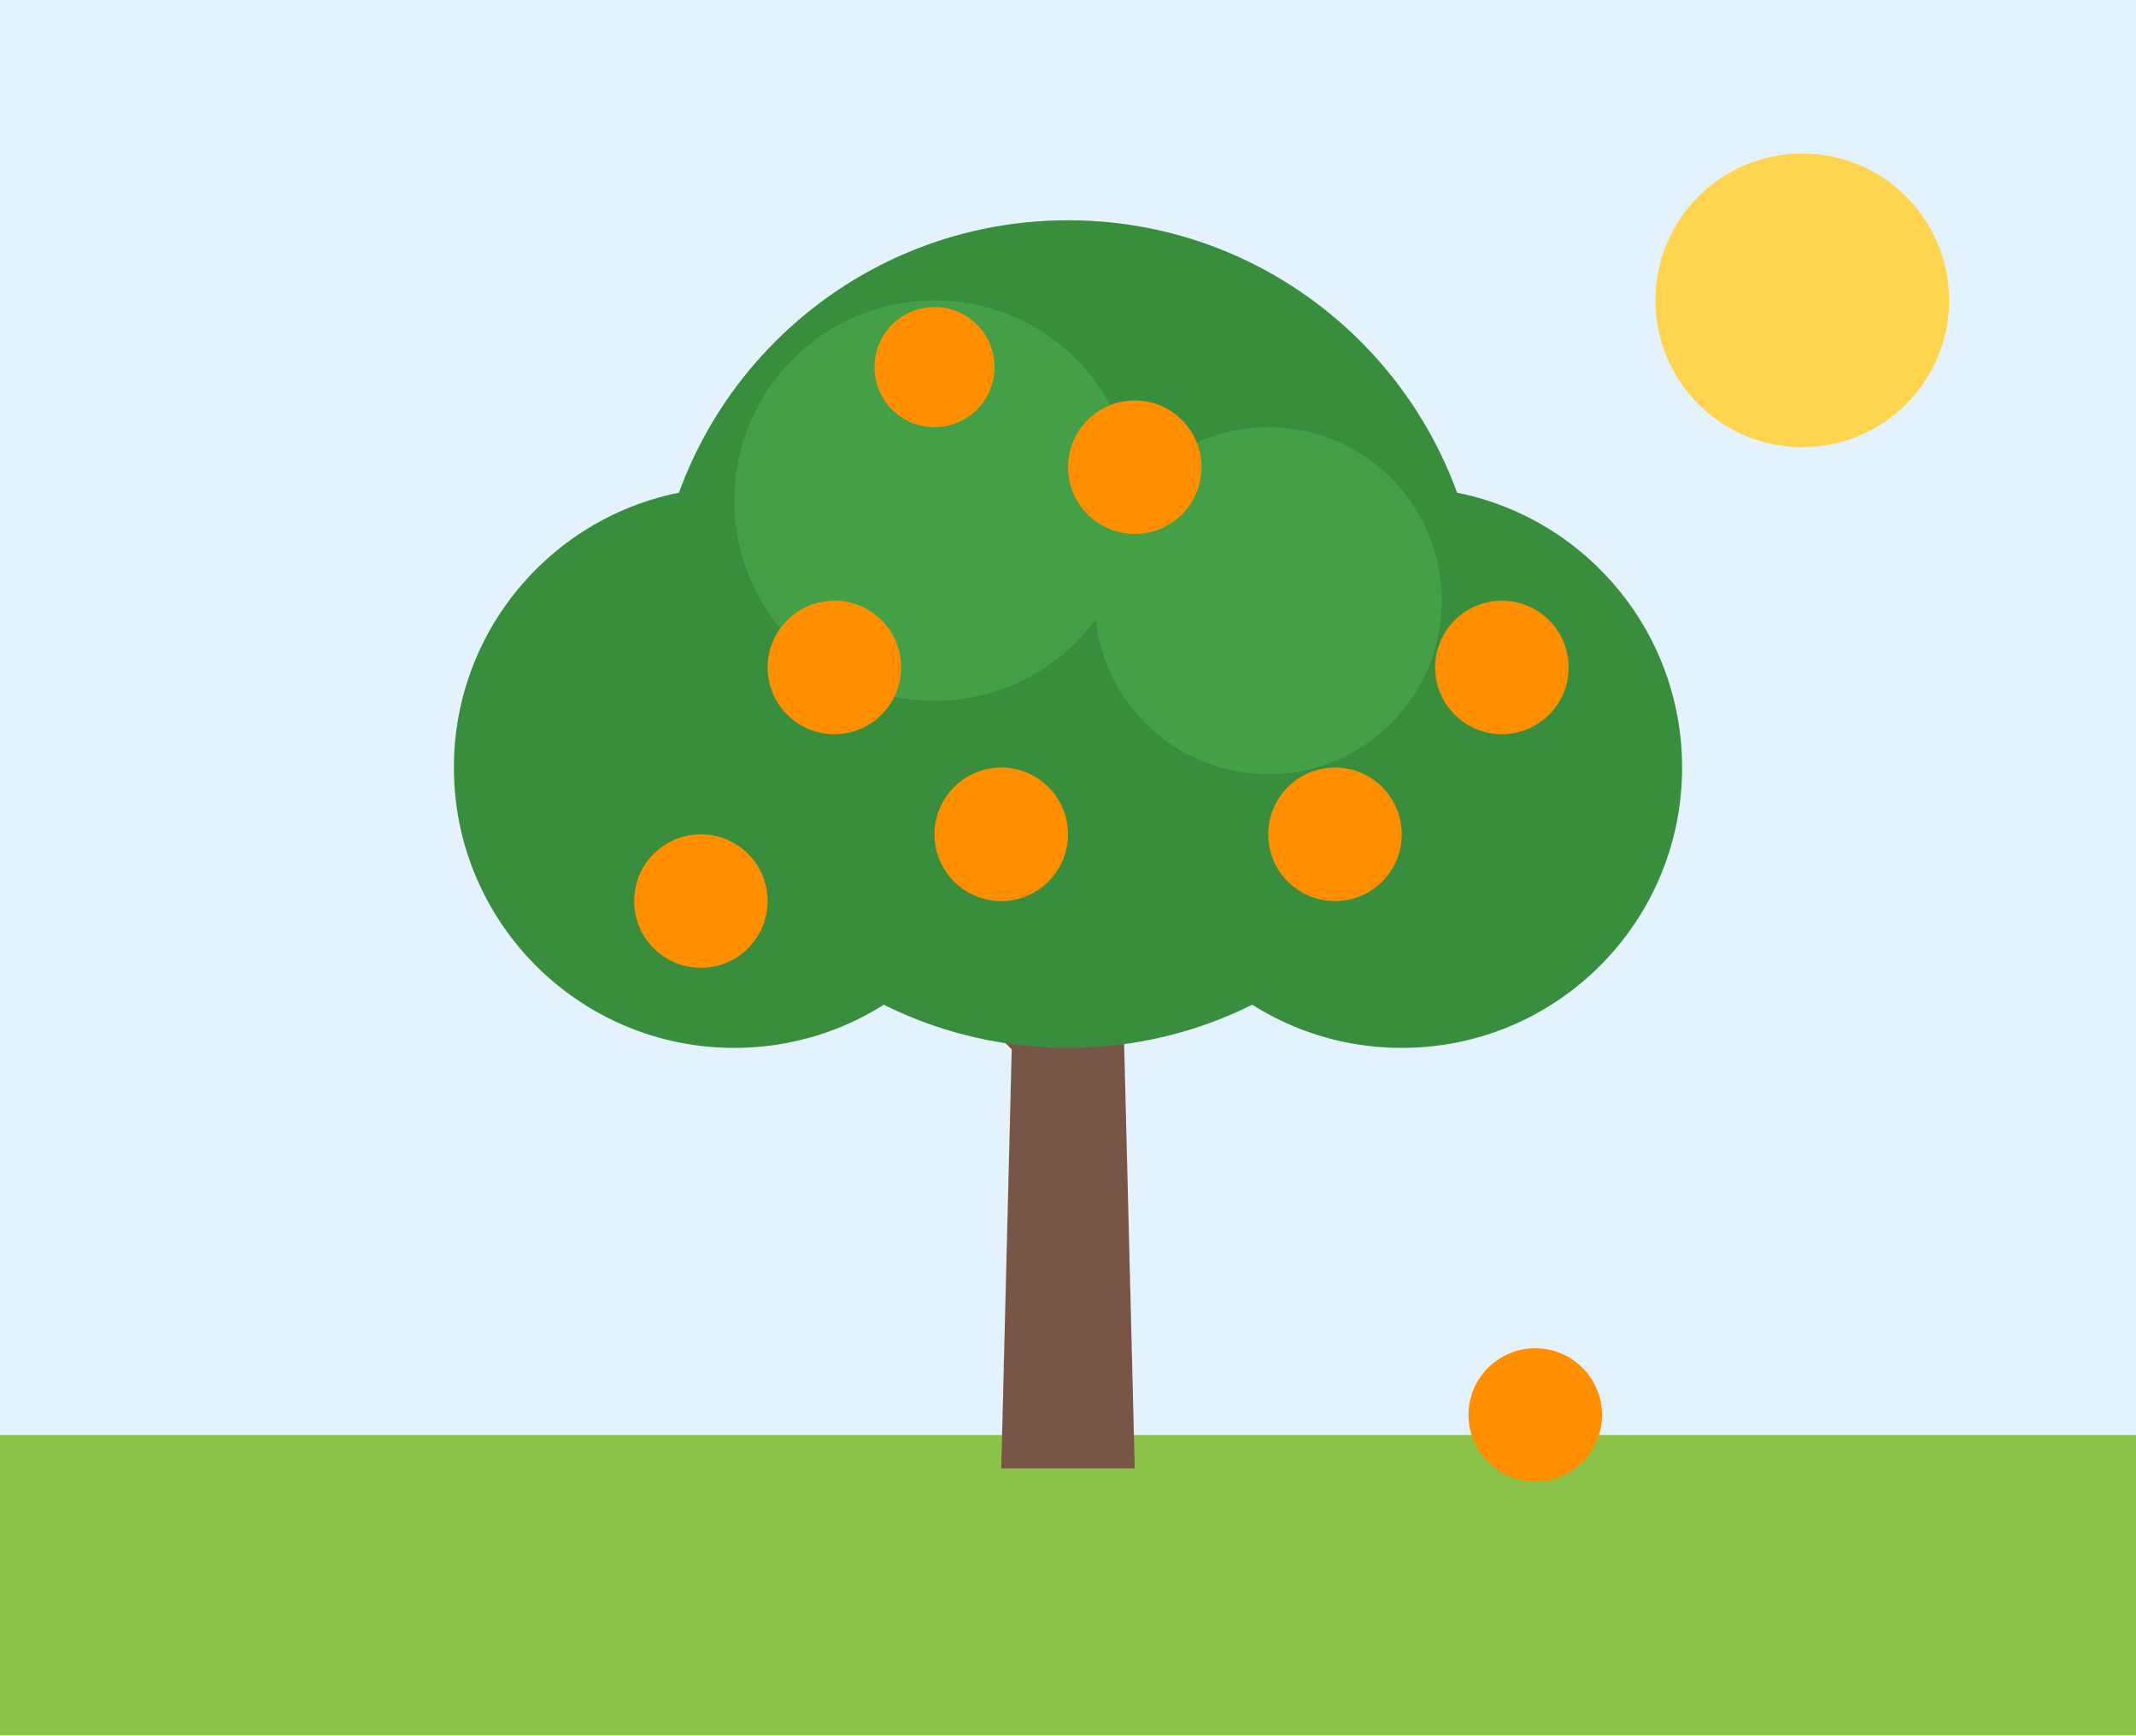
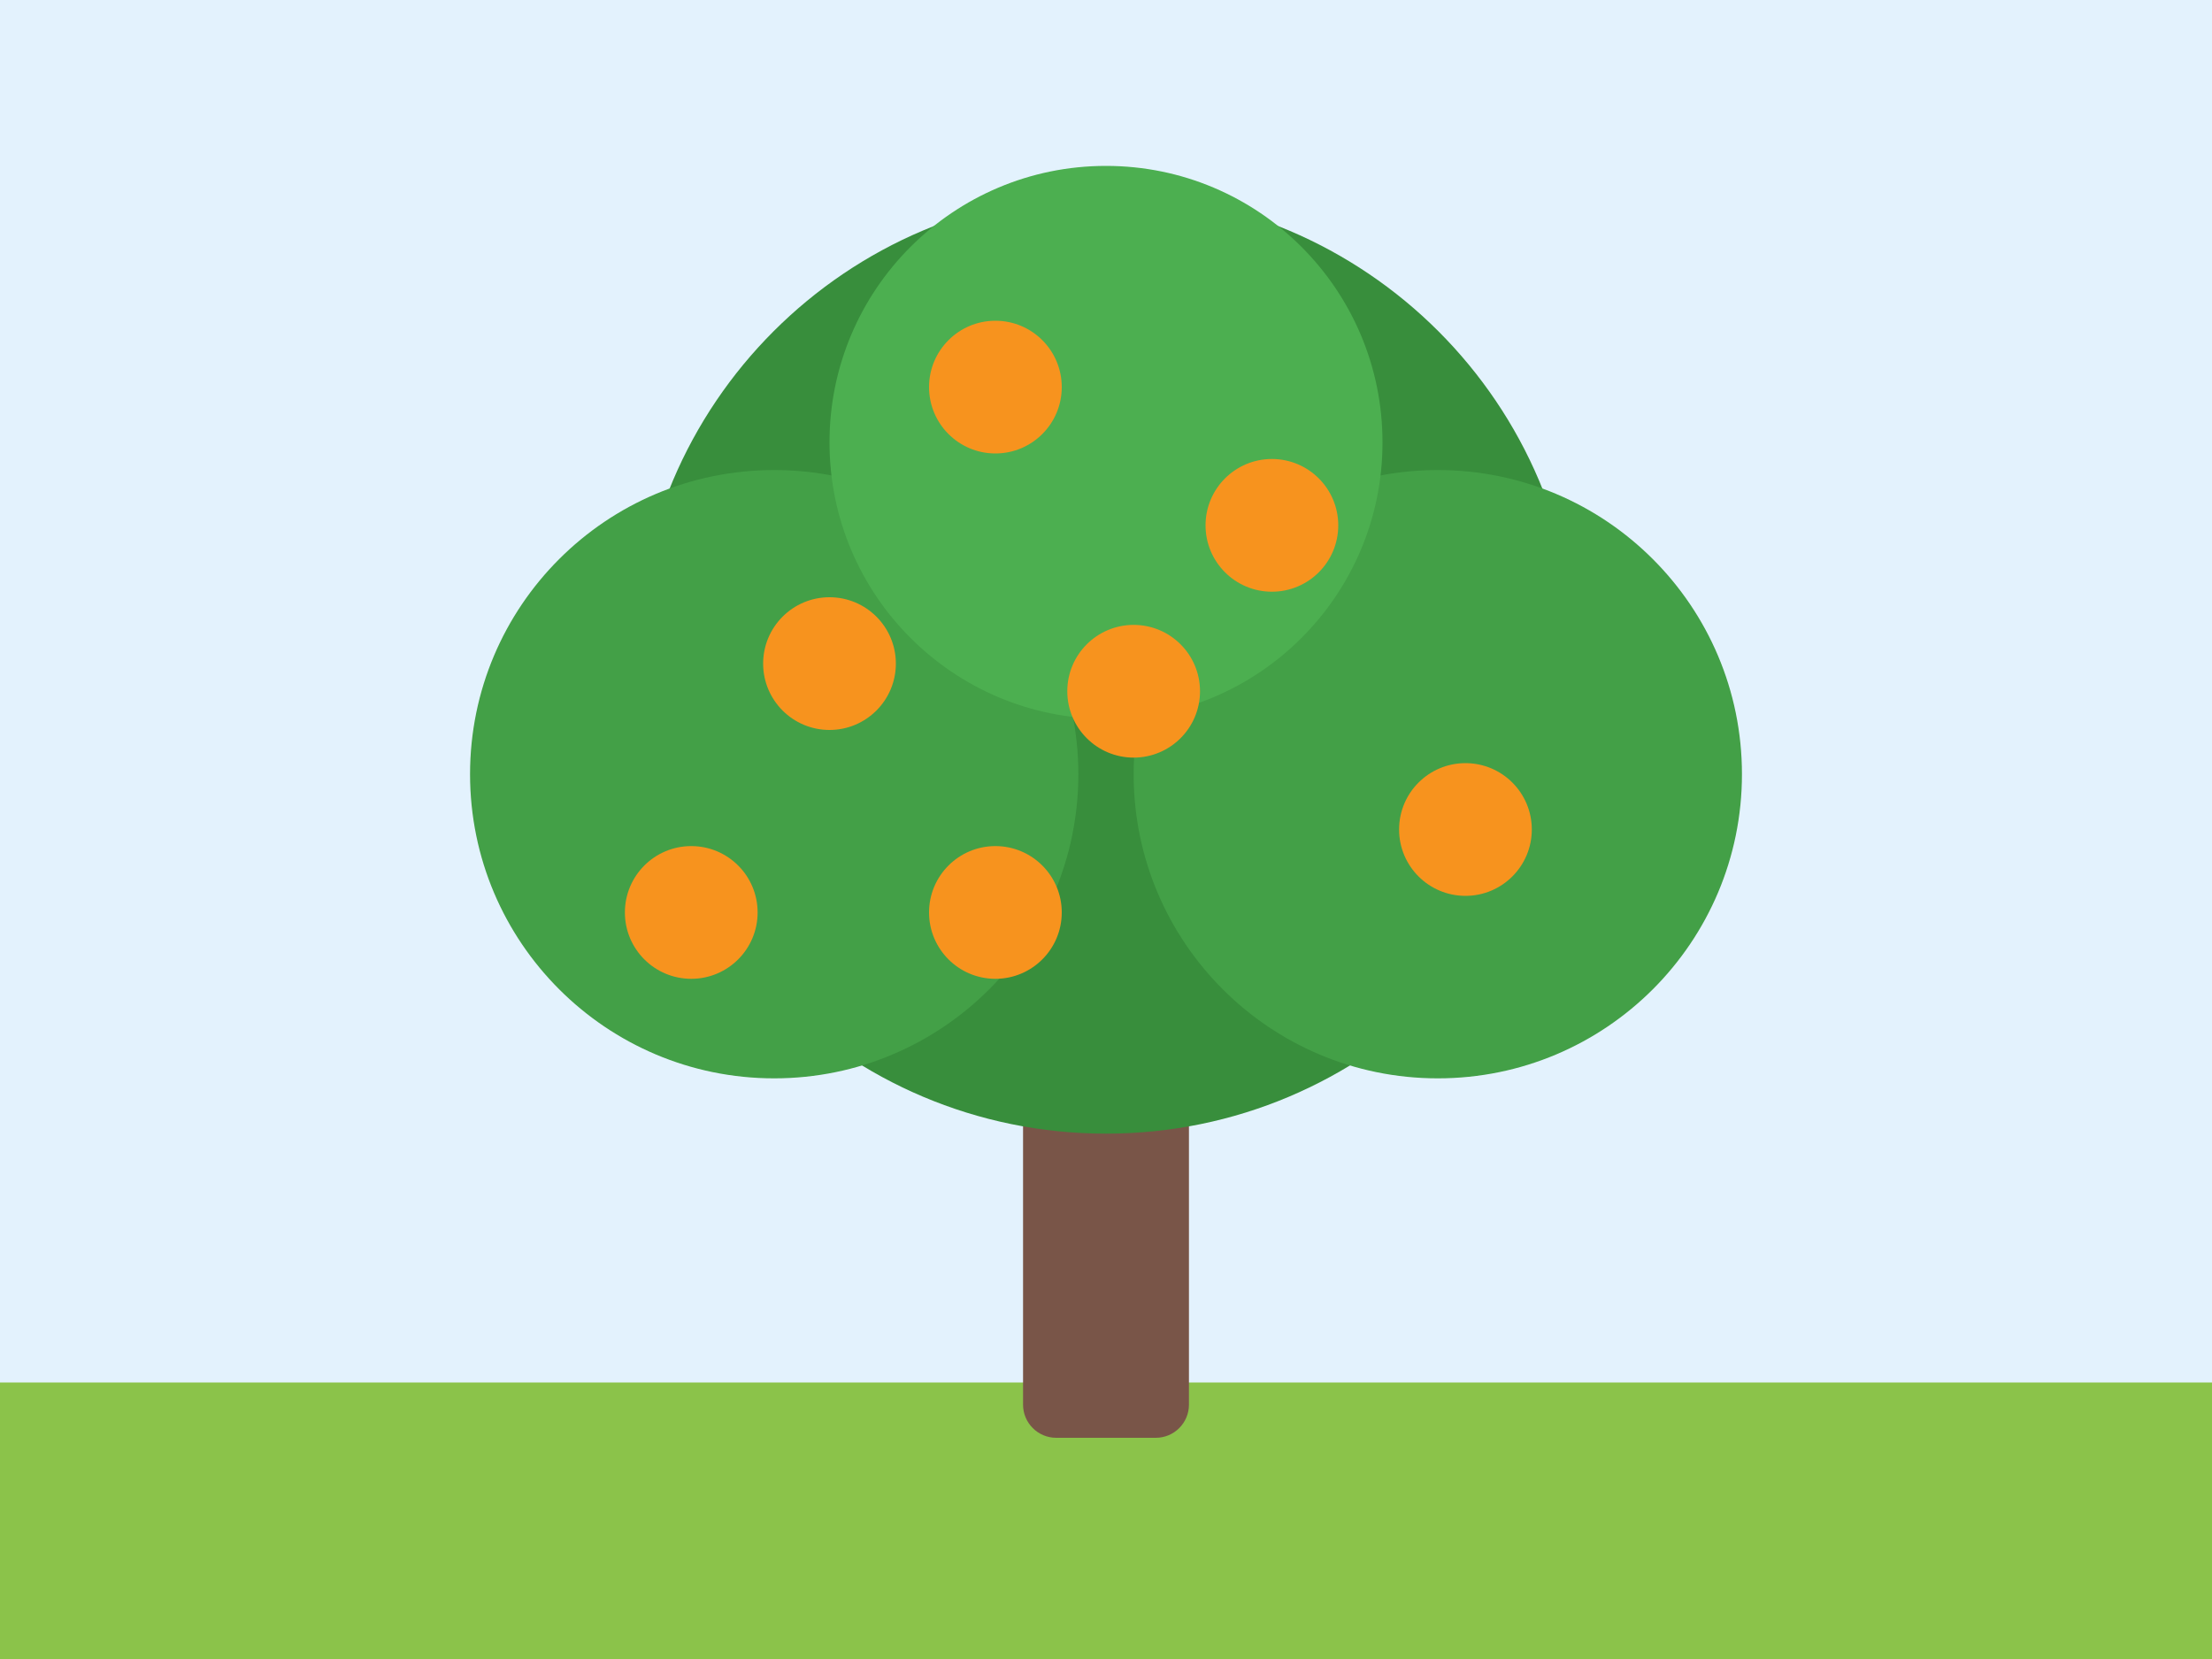
- <svg xmlns="http://www.w3.org/2000/svg" viewBox="0 0 320 260" width="320" height="260">
-   <rect width="320" height="260" fill="#E3F2FD" />
-   <circle cx="270" cy="45" r="22" fill="#FFD54F" />
-   <rect y="215" width="320" height="45" fill="#8BC34A" />
-   <path d="M150 220 L152 140 L168 140 L170 220 Z" fill="#795548" />
-   <path d="M160 160 L130 130" stroke="#795548" stroke-width="8" stroke-linecap="round" />
-   <path d="M162 150 L195 125" stroke="#795548" stroke-width="8" stroke-linecap="round" />
-   <g fill="#388E3C">
-     <circle cx="160" cy="95" r="62" />
-     <circle cx="110" cy="115" r="42" />
-     <circle cx="210" cy="115" r="42" />
+ <svg xmlns="http://www.w3.org/2000/svg" viewBox="0 0 400 300" width="400" height="300">
+   <rect width="400" height="300" fill="#E3F2FD" />
+   <rect y="250" width="400" height="50" fill="#8BC34A" />
+   <rect x="185" y="170" width="30" height="90" rx="6" fill="#795548" />
+   <circle cx="200" cy="120" r="85" fill="#388E3C" />
+   <circle cx="140" cy="140" r="55" fill="#43A047" />
+   <circle cx="260" cy="140" r="55" fill="#43A047" />
+   <circle cx="200" cy="80" r="50" fill="#4CAF50" />
+   <g fill="#F7931E">
+     <circle cx="150" cy="120" r="12" />
+     <circle cx="230" cy="95" r="12" />
+     <circle cx="265" cy="150" r="12" />
+     <circle cx="180" cy="165" r="12" />
+     <circle cx="125" cy="165" r="12" />
+     <circle cx="205" cy="125" r="12" />
+     <circle cx="180" cy="70" r="12" />
  </g>
-   <g fill="#43A047">
-     <circle cx="140" cy="75" r="30" />
-     <circle cx="190" cy="90" r="26" />
-   </g>
-   <g fill="#FF8F00">
-     <circle cx="125" cy="100" r="10" />
-     <circle cx="170" cy="70" r="10" />
-     <circle cx="200" cy="125" r="10" />
-     <circle cx="105" cy="135" r="10" />
-     <circle cx="150" cy="125" r="10" />
-     <circle cx="225" cy="100" r="10" />
-     <circle cx="140" cy="55" r="9" />
-   </g>
-   <circle cx="230" cy="212" r="10" fill="#FF8F00" />
</svg>
